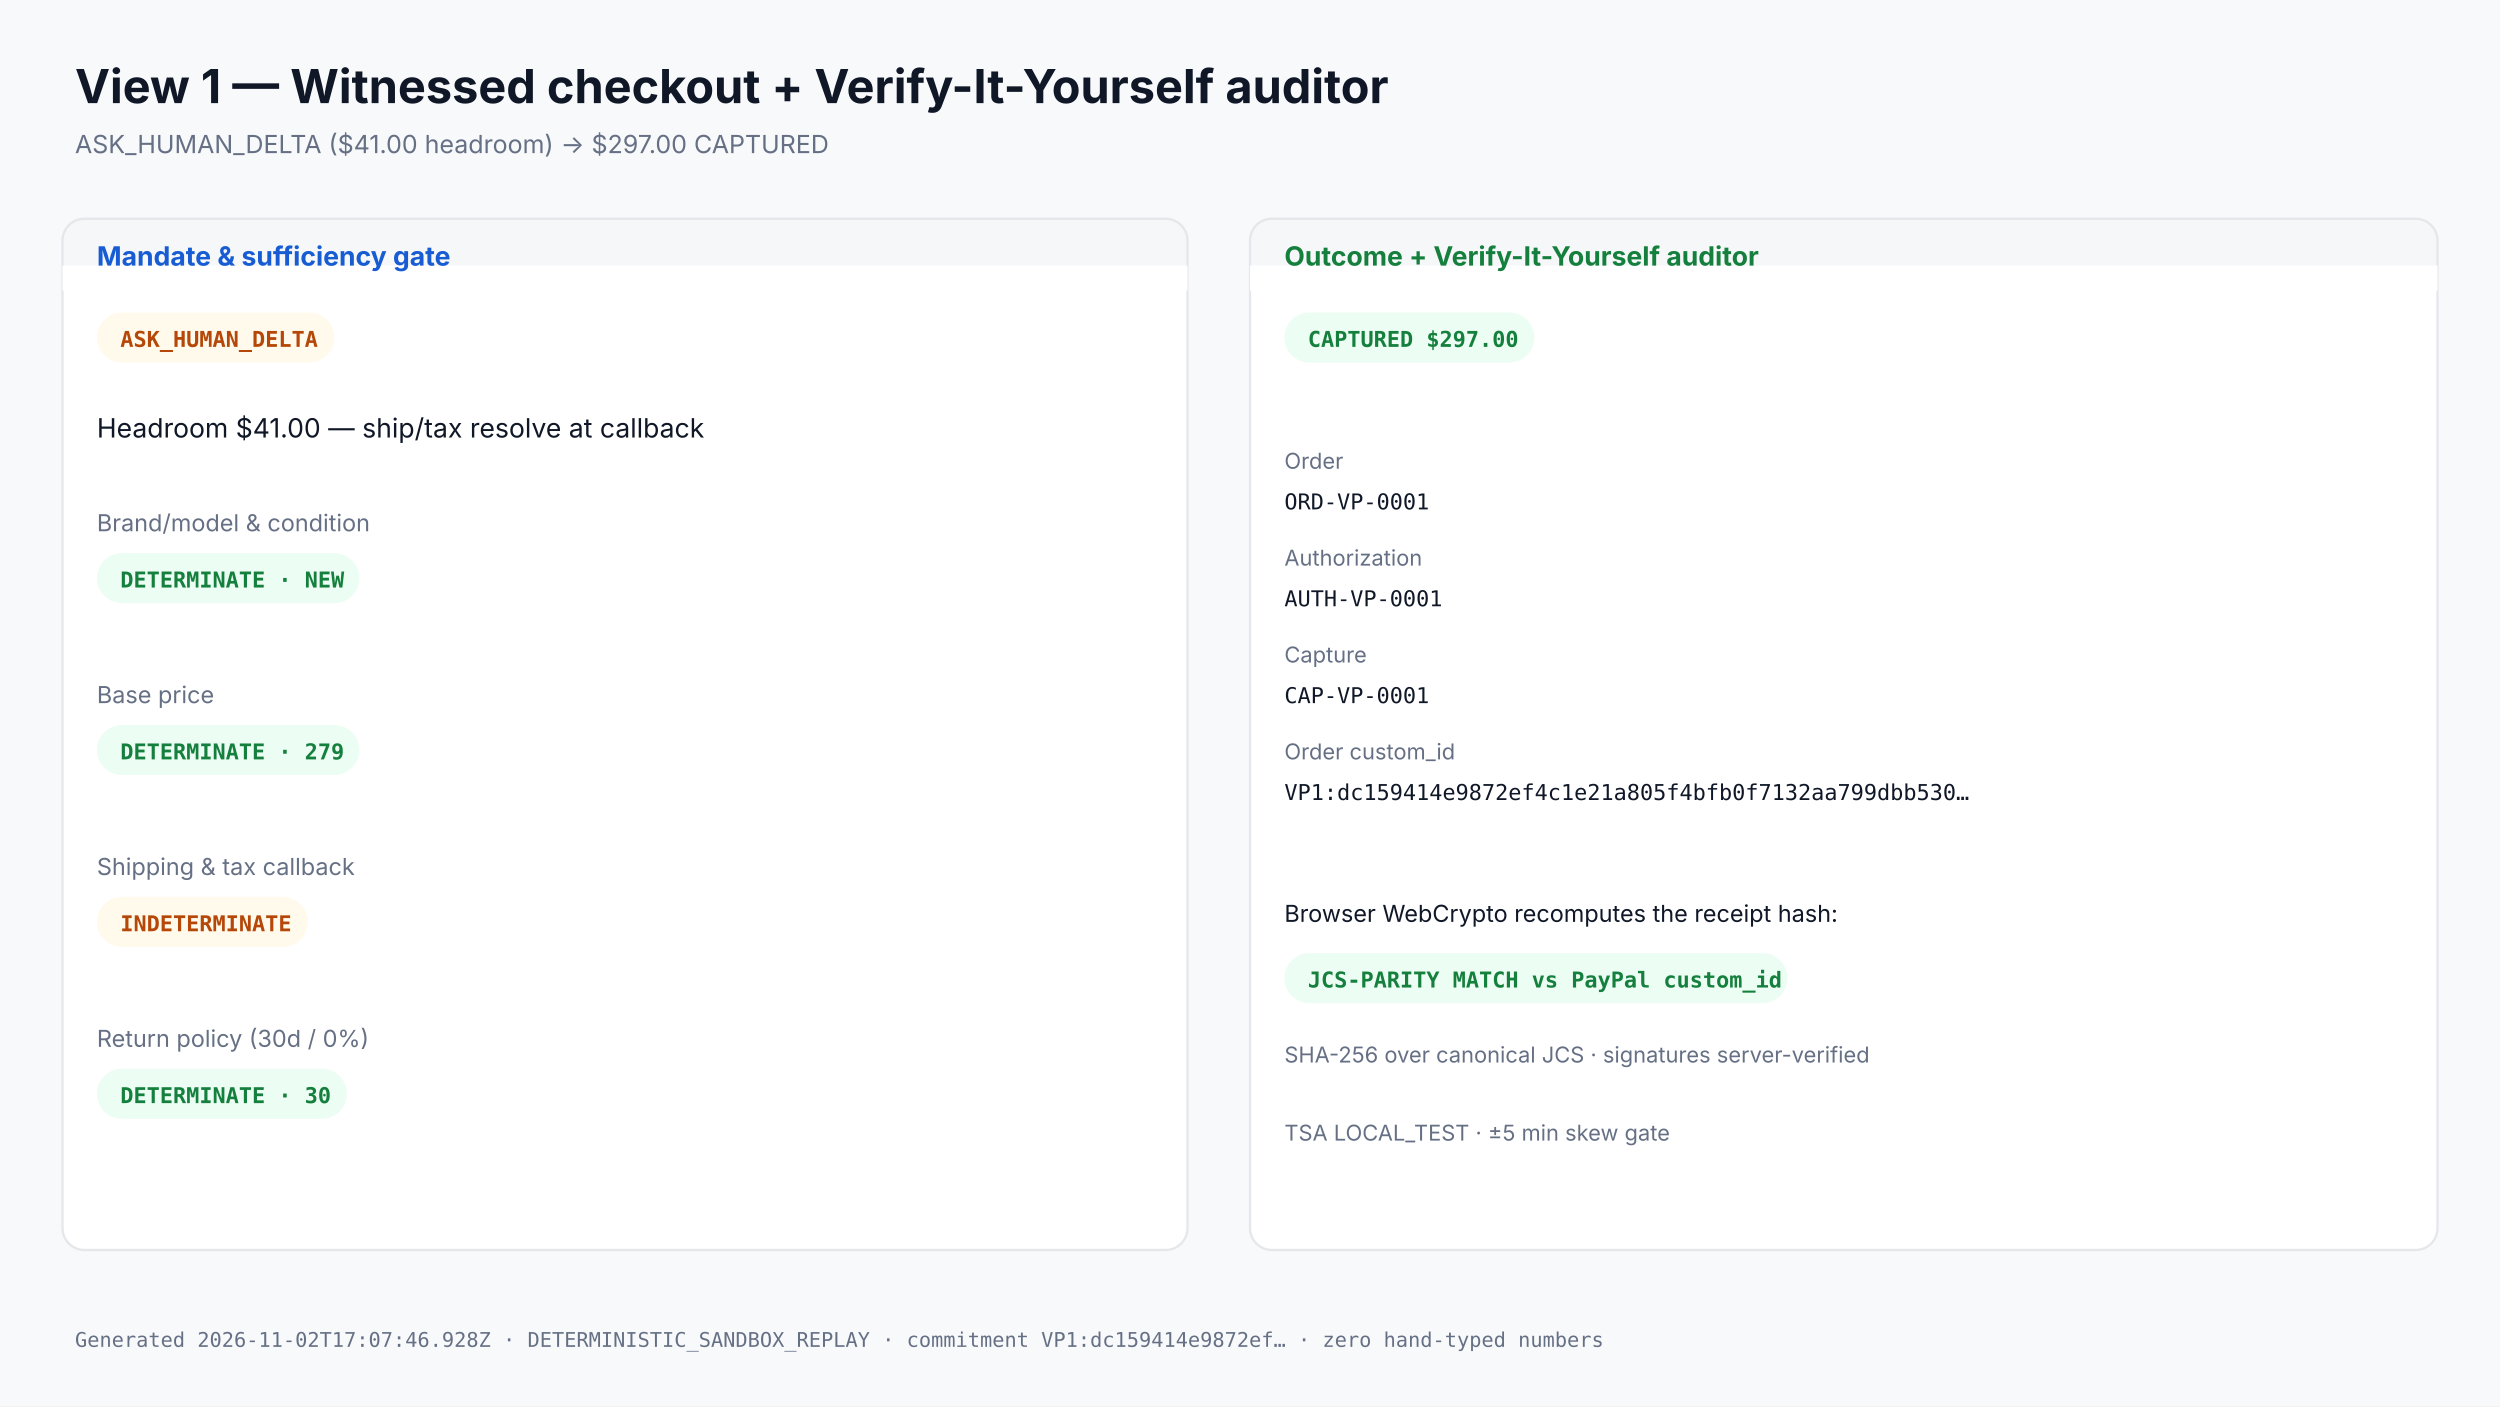
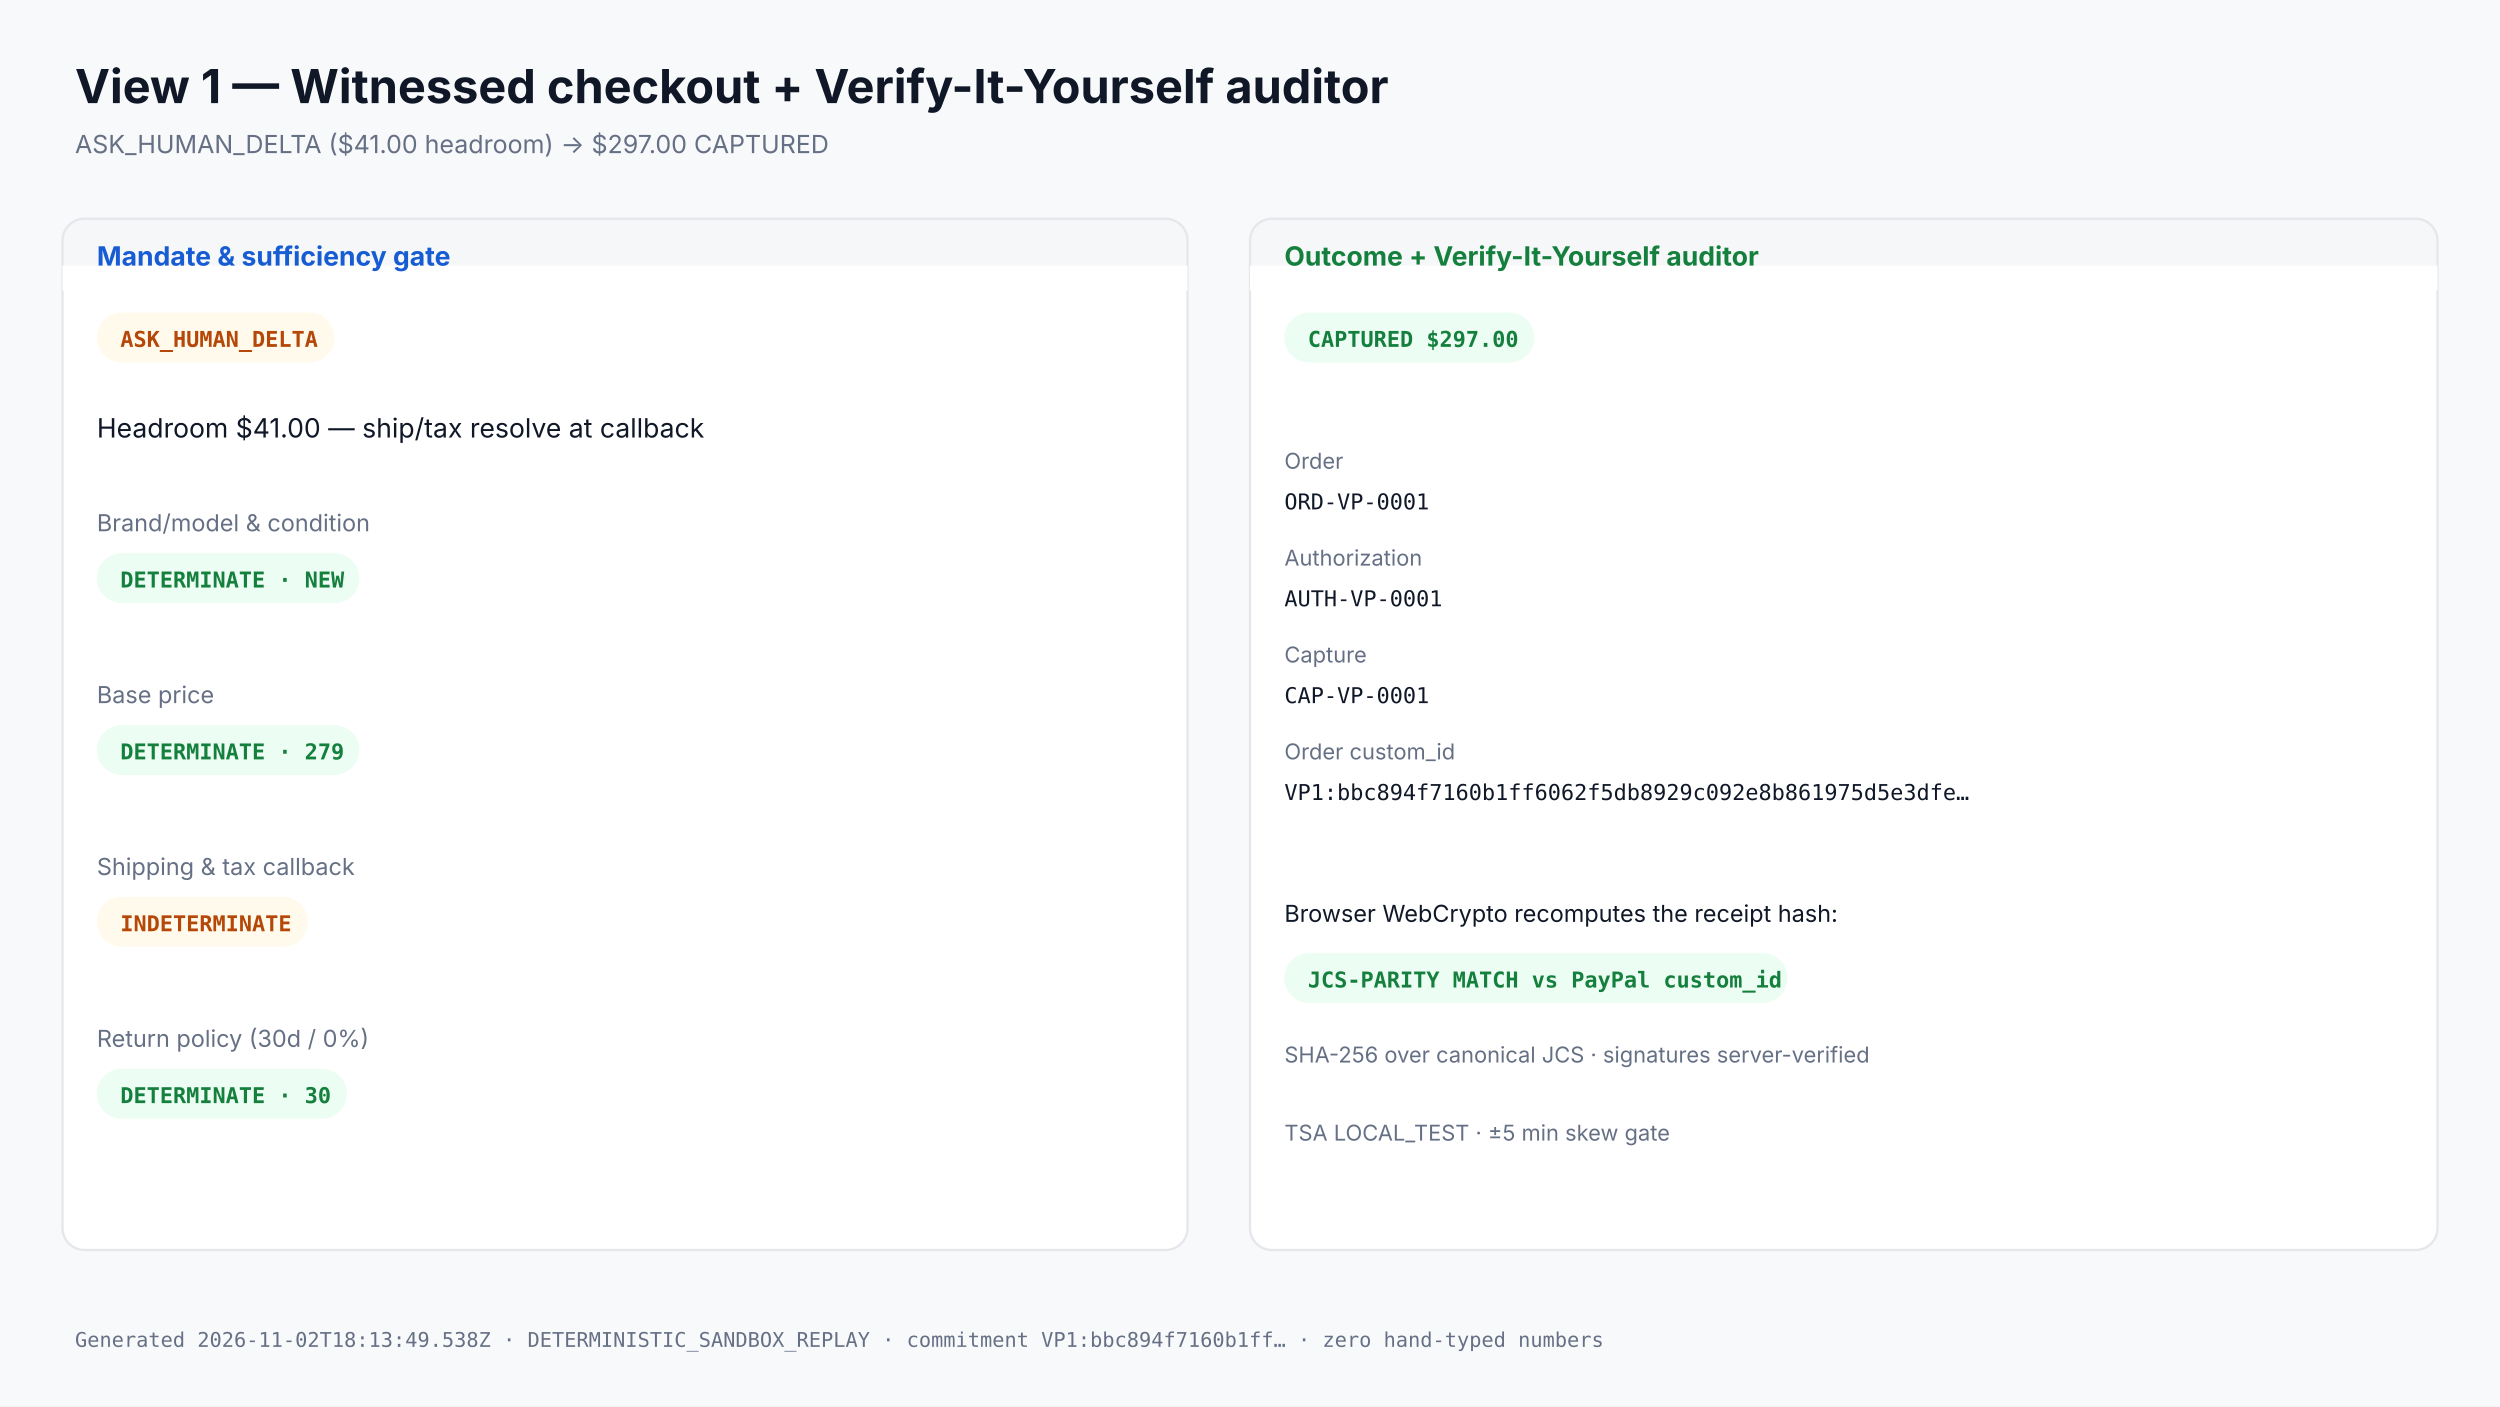
<svg xmlns="http://www.w3.org/2000/svg" width="1600" height="900" viewBox="0 0 1600 900" role="img">
  <rect x="0" y="0" width="1600" height="900" rx="0" fill="#f8f9fb" />
  <text x="48" y="66" font-family="'Inter',system-ui,-apple-system,Segoe UI,sans-serif" font-size="30" fill="#101828" text-anchor="start" font-weight="700">View 1 — Witnessed checkout + Verify-It-Yourself auditor</text>
  <text x="48" y="98" font-family="'Inter',system-ui,-apple-system,Segoe UI,sans-serif" font-size="16" fill="#667085" text-anchor="start">ASK_HUMAN_DELTA ($41.00 headroom) → $297.00 CAPTURED</text>
  <rect x="40" y="140" width="720" height="660" rx="14" fill="#ffffff" stroke="#e5e7eb" stroke-width="1.5" />
  <rect x="40" y="140" width="720" height="46" rx="14" fill="#e5e7eb" opacity="0.35" />
  <rect x="40" y="170" width="720" height="16" fill="#ffffff" />
  <text x="62" y="170" font-family="'Inter',system-ui,-apple-system,Segoe UI,sans-serif" font-size="17" fill="#175cd3" text-anchor="start" font-weight="700">Mandate &amp; sufficiency gate</text>
  <rect x="62" y="200" width="152" height="32" rx="16" fill="#fffaeb" />
  <text x="77" y="222" font-family="'JetBrains Mono',ui-monospace,SFMono-Regular,Menlo,Consolas,monospace" font-size="14" fill="#b54708" text-anchor="start" font-weight="700">ASK_HUMAN_DELTA</text>
  <text x="62" y="280" font-family="'Inter',system-ui,-apple-system,Segoe UI,sans-serif" font-size="17" fill="#101828" text-anchor="start">Headroom $41.00 — ship/tax resolve at callback</text>
  <text x="62" y="340" font-family="'Inter',system-ui,-apple-system,Segoe UI,sans-serif" font-size="15" fill="#667085" text-anchor="start">Brand/model &amp; condition</text>
  <rect x="62" y="354" width="168" height="32" rx="16" fill="#ecfdf3" />
  <text x="77" y="376" font-family="'JetBrains Mono',ui-monospace,SFMono-Regular,Menlo,Consolas,monospace" font-size="14" fill="#15803d" text-anchor="start" font-weight="700">DETERMINATE · NEW</text>
  <text x="62" y="450" font-family="'Inter',system-ui,-apple-system,Segoe UI,sans-serif" font-size="15" fill="#667085" text-anchor="start">Base price</text>
  <rect x="62" y="464" width="168" height="32" rx="16" fill="#ecfdf3" />
  <text x="77" y="486" font-family="'JetBrains Mono',ui-monospace,SFMono-Regular,Menlo,Consolas,monospace" font-size="14" fill="#15803d" text-anchor="start" font-weight="700">DETERMINATE · 279</text>
  <text x="62" y="560" font-family="'Inter',system-ui,-apple-system,Segoe UI,sans-serif" font-size="15" fill="#667085" text-anchor="start">Shipping &amp; tax callback</text>
  <rect x="62" y="574" width="135" height="32" rx="16" fill="#fffaeb" />
  <text x="77" y="596" font-family="'JetBrains Mono',ui-monospace,SFMono-Regular,Menlo,Consolas,monospace" font-size="14" fill="#b54708" text-anchor="start" font-weight="700">INDETERMINATE</text>
  <text x="62" y="670" font-family="'Inter',system-ui,-apple-system,Segoe UI,sans-serif" font-size="15" fill="#667085" text-anchor="start">Return policy (30d / 0%)</text>
  <rect x="62" y="684" width="160" height="32" rx="16" fill="#ecfdf3" />
  <text x="77" y="706" font-family="'JetBrains Mono',ui-monospace,SFMono-Regular,Menlo,Consolas,monospace" font-size="14" fill="#15803d" text-anchor="start" font-weight="700">DETERMINATE · 30</text>
  <rect x="800" y="140" width="760" height="660" rx="14" fill="#ffffff" stroke="#e5e7eb" stroke-width="1.5" />
  <rect x="800" y="140" width="760" height="46" rx="14" fill="#e5e7eb" opacity="0.35" />
  <rect x="800" y="170" width="760" height="16" fill="#ffffff" />
  <text x="822" y="170" font-family="'Inter',system-ui,-apple-system,Segoe UI,sans-serif" font-size="17" fill="#15803d" text-anchor="start" font-weight="700">Outcome + Verify-It-Yourself auditor</text>
  <rect x="822" y="200" width="160" height="32" rx="16" fill="#ecfdf3" />
  <text x="837" y="222" font-family="'JetBrains Mono',ui-monospace,SFMono-Regular,Menlo,Consolas,monospace" font-size="14" fill="#15803d" text-anchor="start" font-weight="700">CAPTURED $297.00</text>
  <text x="822" y="300" font-family="'Inter',system-ui,-apple-system,Segoe UI,sans-serif" font-size="14" fill="#667085" text-anchor="start">Order</text>
  <text x="822" y="326" font-family="'JetBrains Mono',ui-monospace,SFMono-Regular,Menlo,Consolas,monospace" font-size="14" fill="#101828" text-anchor="start">ORD-VP-0001</text>
  <text x="822" y="362" font-family="'Inter',system-ui,-apple-system,Segoe UI,sans-serif" font-size="14" fill="#667085" text-anchor="start">Authorization</text>
  <text x="822" y="388" font-family="'JetBrains Mono',ui-monospace,SFMono-Regular,Menlo,Consolas,monospace" font-size="14" fill="#101828" text-anchor="start">AUTH-VP-0001</text>
  <text x="822" y="424" font-family="'Inter',system-ui,-apple-system,Segoe UI,sans-serif" font-size="14" fill="#667085" text-anchor="start">Capture</text>
  <text x="822" y="450" font-family="'JetBrains Mono',ui-monospace,SFMono-Regular,Menlo,Consolas,monospace" font-size="14" fill="#101828" text-anchor="start">CAP-VP-0001</text>
  <text x="822" y="486" font-family="'Inter',system-ui,-apple-system,Segoe UI,sans-serif" font-size="14" fill="#667085" text-anchor="start">Order custom_id</text>
-   <text x="822" y="512" font-family="'JetBrains Mono',ui-monospace,SFMono-Regular,Menlo,Consolas,monospace" font-size="14" fill="#101828" text-anchor="start">VP1:dc159414e9872ef4c1e21a805f4bfb0f7132aa799dbb530…</text>
+   <text x="822" y="512" font-family="'JetBrains Mono',ui-monospace,SFMono-Regular,Menlo,Consolas,monospace" font-size="14" fill="#101828" text-anchor="start">VP1:bbc894f7160b1ff6062f5db8929c092e8b861975d5e3dfe…</text>
  <text x="822" y="590" font-family="'Inter',system-ui,-apple-system,Segoe UI,sans-serif" font-size="15" fill="#101828" text-anchor="start">Browser WebCrypto recomputes the receipt hash:</text>
  <rect x="822" y="610" width="322" height="32" rx="16" fill="#ecfdf3" />
  <text x="837" y="632" font-family="'JetBrains Mono',ui-monospace,SFMono-Regular,Menlo,Consolas,monospace" font-size="14" fill="#15803d" text-anchor="start" font-weight="700">JCS-PARITY MATCH vs PayPal custom_id</text>
  <text x="822" y="680" font-family="'Inter',system-ui,-apple-system,Segoe UI,sans-serif" font-size="14" fill="#667085" text-anchor="start">SHA-256 over canonical JCS · signatures server-verified</text>
  <text x="822" y="730" font-family="'Inter',system-ui,-apple-system,Segoe UI,sans-serif" font-size="14" fill="#667085" text-anchor="start">TSA LOCAL_TEST · ±5 min skew gate</text>
-   <text x="48" y="862" font-family="'JetBrains Mono',ui-monospace,SFMono-Regular,Menlo,Consolas,monospace" font-size="13" fill="#667085" text-anchor="start">Generated 2026-11-02T17:07:46.928Z · DETERMINISTIC_SANDBOX_REPLAY · commitment VP1:dc159414e9872ef… · zero hand-typed numbers</text>
+   <text x="48" y="862" font-family="'JetBrains Mono',ui-monospace,SFMono-Regular,Menlo,Consolas,monospace" font-size="13" fill="#667085" text-anchor="start">Generated 2026-11-02T18:13:49.538Z · DETERMINISTIC_SANDBOX_REPLAY · commitment VP1:bbc894f7160b1ff… · zero hand-typed numbers</text>
</svg>
